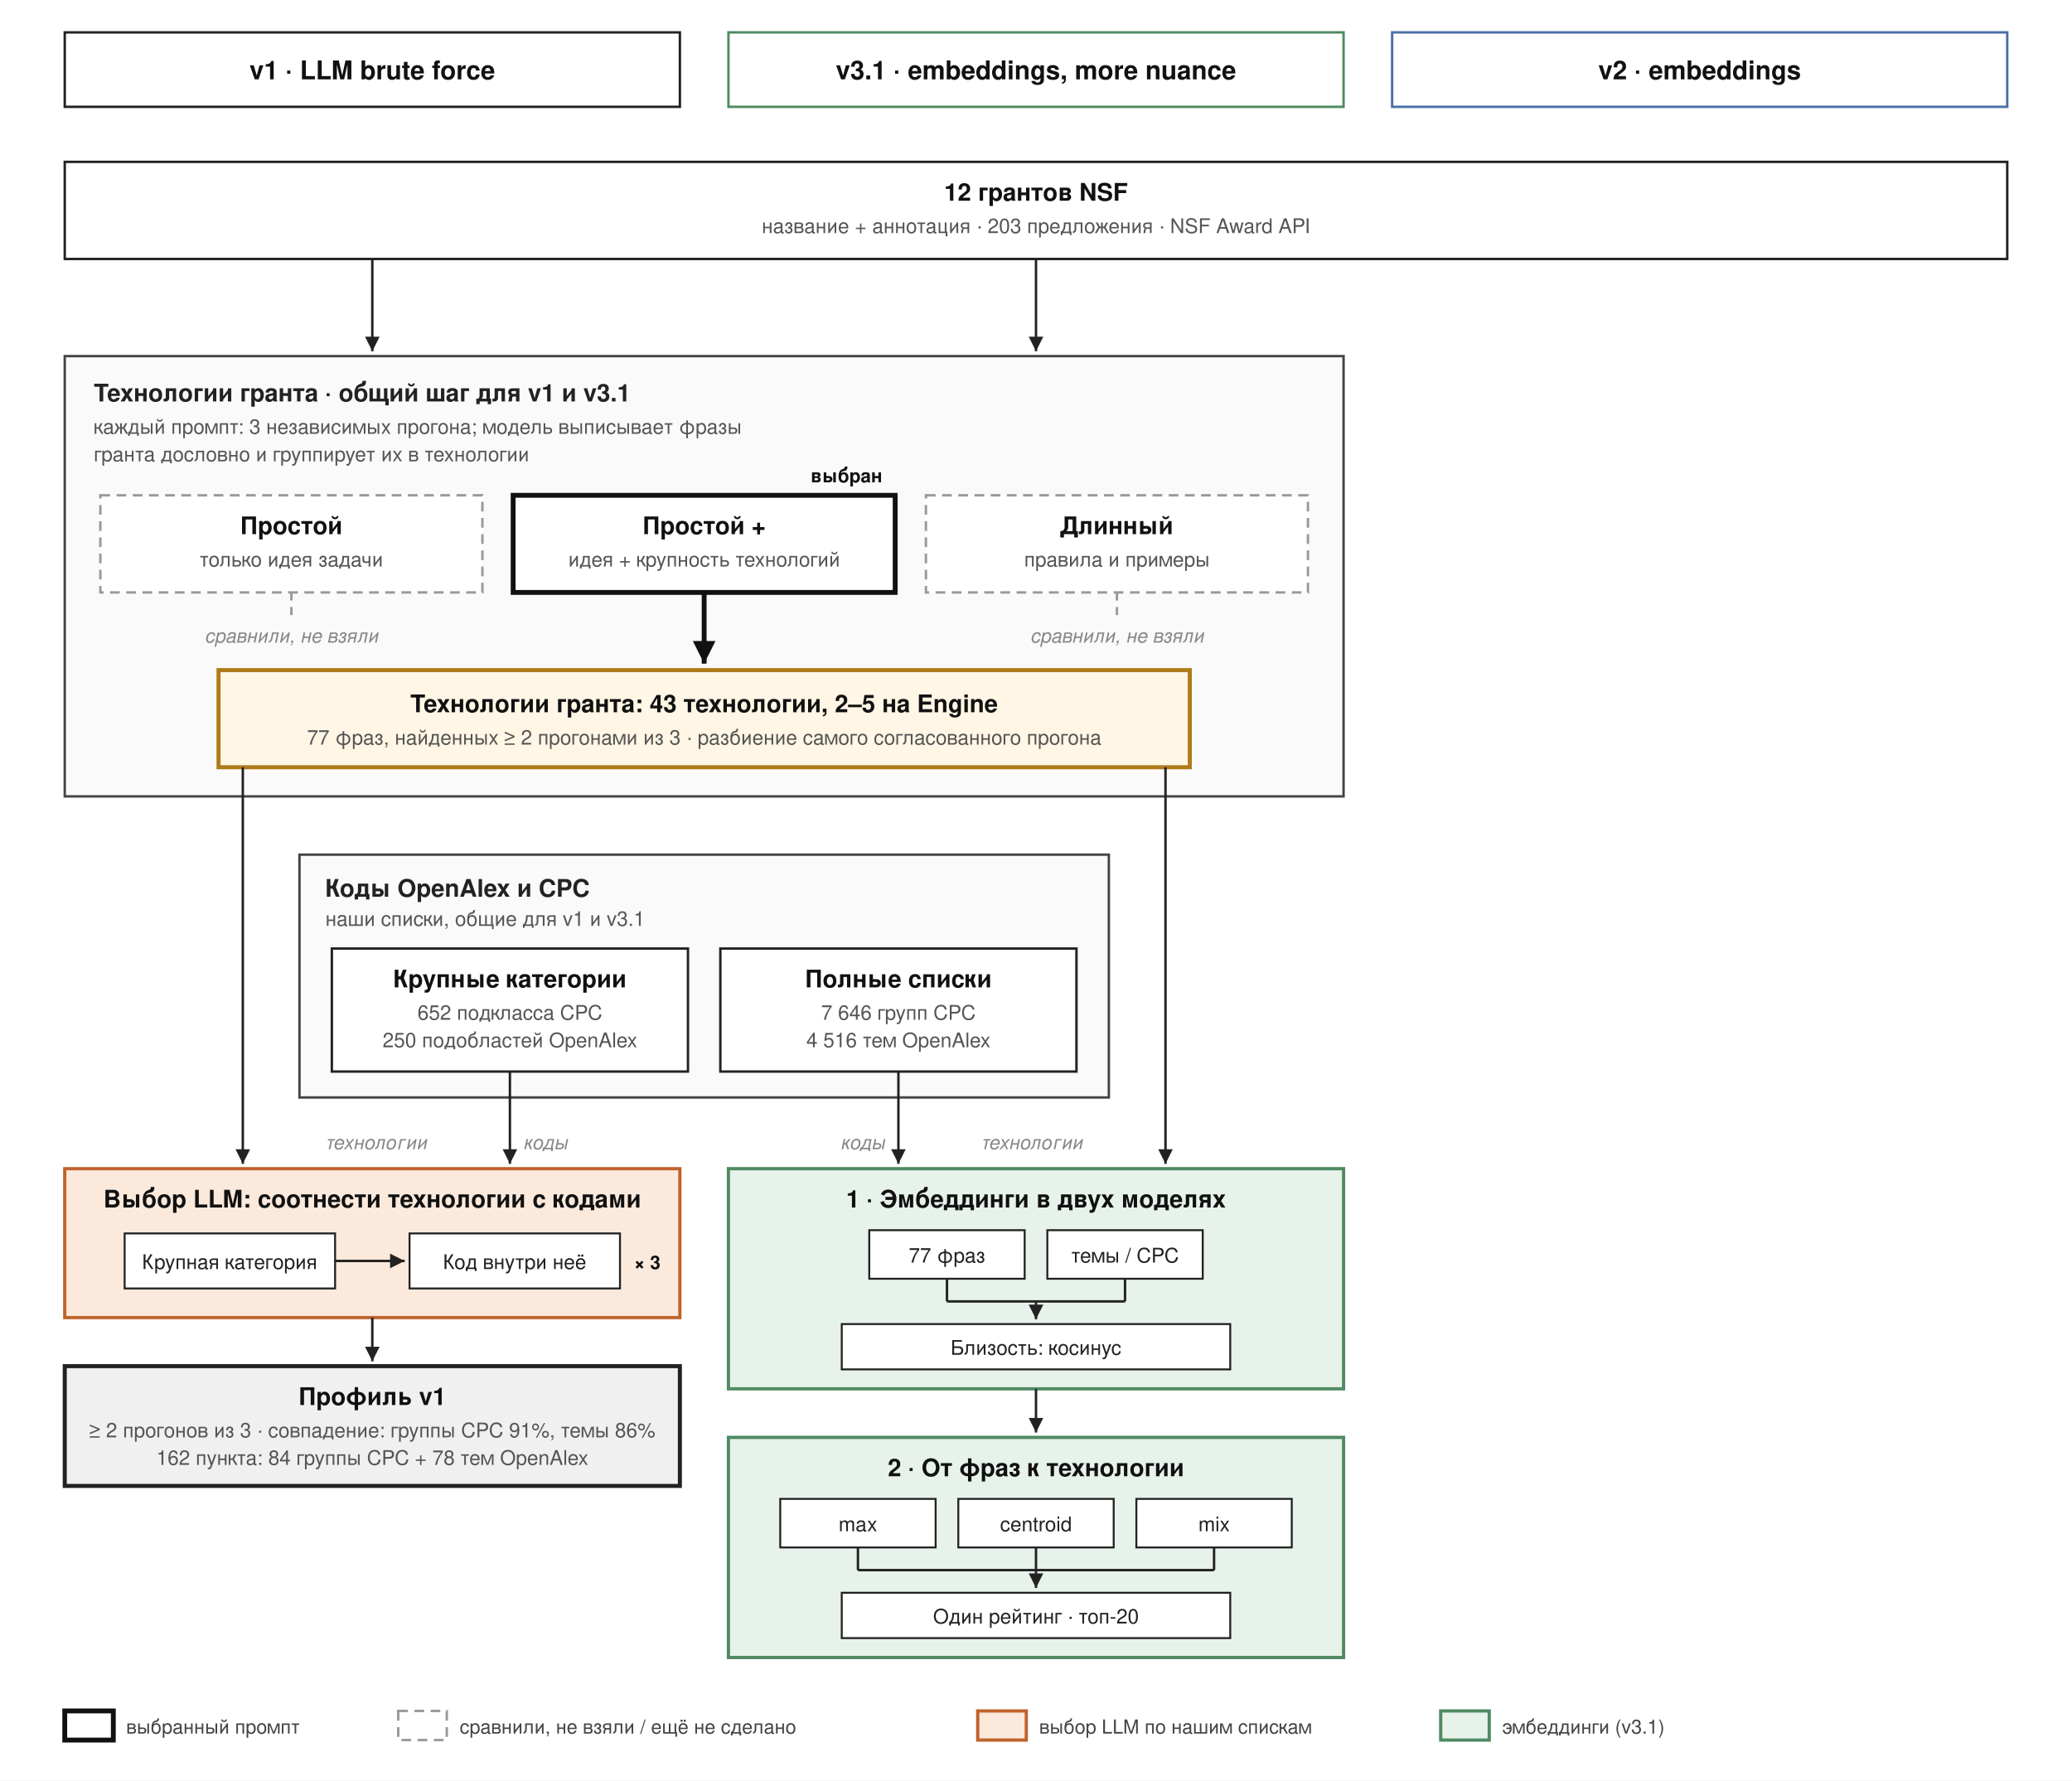
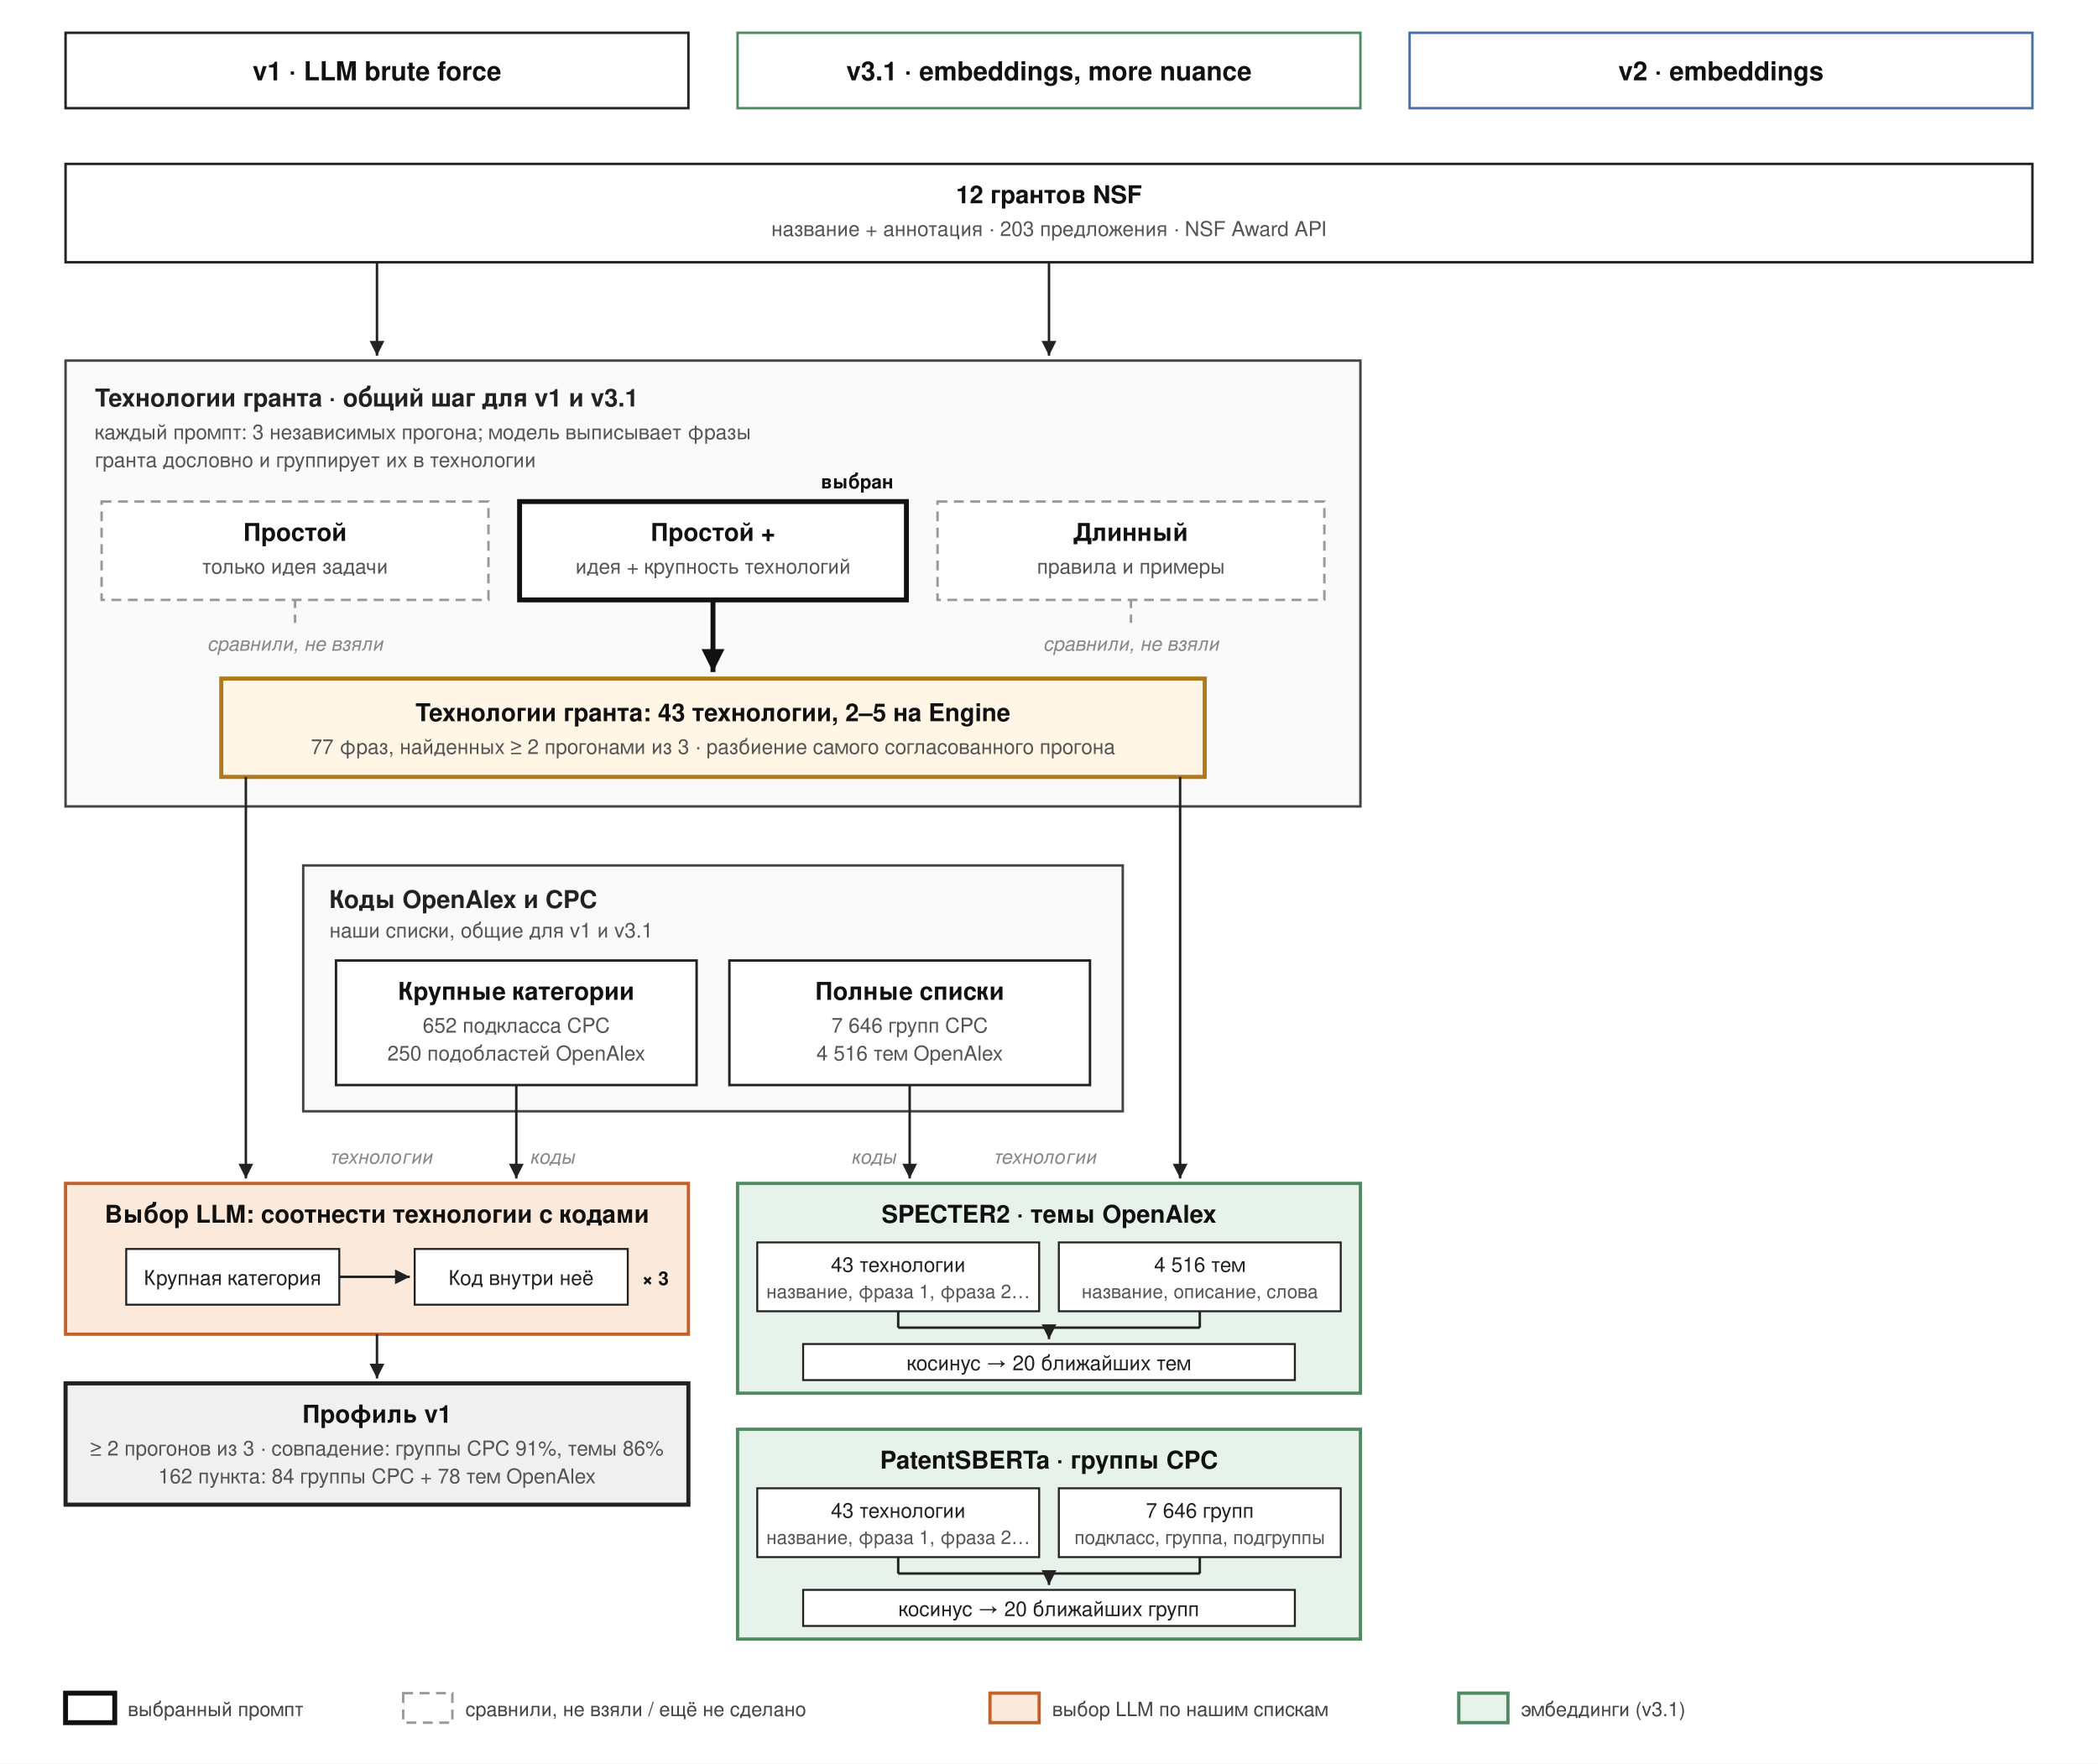
- <svg xmlns="http://www.w3.org/2000/svg" viewBox="0 0 1280 1100" width="1280" height="1100">
+ <svg xmlns="http://www.w3.org/2000/svg" viewBox="0 0 1280 1076" width="1280" height="1076">
  <defs>
    <marker id="a" viewBox="0 0 10 10" refX="10" refY="5" markerWidth="9" markerHeight="9" markerUnits="userSpaceOnUse" orient="auto">
      <path d="M0,0 L10,5 L0,10 z" fill="#222" />
    </marker>
    <marker id="A" viewBox="0 0 10 10" refX="10" refY="5" markerWidth="14" markerHeight="14" markerUnits="userSpaceOnUse" orient="auto">
      <path d="M0,0 L10,5 L0,10 z" fill="#111" />
    </marker>
    <style>
text { font-family: Helvetica, Arial, "DejaVu Sans", sans-serif; }
.box { fill: #fff; stroke: #222; stroke-width: 1.5; }
.v2 { fill: #e3ecf9; stroke: #4a6fa5; stroke-width: 1.5; }
.head { fill: #fff; stroke: #222; stroke-width: 1.5; }
.h2 { stroke: #4a6fa5; } .h3 { stroke: #4f8a62; }
.common { fill: #fafafa; stroke: #444; stroke-width: 1.5; }
.pr { fill: #fff; stroke: #999; stroke-width: 1.5; stroke-dasharray: 6 4; }
.chosen { fill: #fff; stroke: #111; stroke-width: 3; }
.tech { fill: #fff6e5; stroke: #b07a1a; stroke-width: 2.5; }
.out1 { fill: #f0f0f0; stroke: #222; stroke-width: 2.5; }
.q { fill: #fff; stroke: #222; stroke-width: 1.2; }
.qs { font-size: 12.5px; fill: #222; text-anchor: middle; }
.qss { font-size: 11.5px; fill: #555; text-anchor: middle; }
.emb { fill: #e6f2ea; stroke: #4f8a62; stroke-width: 2; }
.llm { fill: #fbe9dc; stroke: #c0632b; stroke-width: 2; }
.stop { fill: #fdecea; stroke: #b3261e; stroke-width: 2; }
.km { fill: #fbe9dc; stroke: #c0632b; stroke-width: 1.2; }
.kmt { font-size: 11px; font-weight: 700; fill: #9a4a1c; text-anchor: middle; }
.th { font-size: 16px; font-weight: 700; fill: #111; text-anchor: middle; }
.t { font-size: 15px; font-weight: 700; fill: #111; text-anchor: middle; }
.stopt { font-size: 15px; font-weight: 700; fill: #b3261e; text-anchor: middle; }
.s { font-size: 12.5px; fill: #555; text-anchor: middle; }
.bt { font-size: 15px; font-weight: 700; fill: #222; }
.bs { font-size: 12.5px; fill: #555; }
.note { font-size: 12px; font-style: italic; fill: #888; text-anchor: middle; }
.tag { font-size: 11.5px; font-weight: 700; fill: #111; text-anchor: end; }
.lg { font-size: 12px; fill: #444; }
.ln { fill: none; stroke: #222; stroke-width: 1.5; }
.LN { fill: none; stroke: #111; stroke-width: 3; }
.dl { fill: none; stroke: #999; stroke-width: 1.5; stroke-dasharray: 5 4; }
</style>
  </defs>
  <rect width="100%" height="100%" fill="#fff" />
  <rect class="head h1" x="40" y="20" width="380" height="46" />
  <text class="th" x="230.0" y="49">v1 · LLM brute force</text>
  <rect class="head h3" x="450" y="20" width="380" height="46" />
  <text class="th" x="640.0" y="49">v3.1 · embeddings, more nuance</text>
  <rect class="head h2" x="860" y="20" width="380" height="46" />
  <text class="th" x="1050.0" y="49">v2 · embeddings</text>
  <rect class="box" x="40" y="100" width="1200" height="60" />
  <text class="t" x="640.0" y="124">12 грантов NSF</text>
  <text class="s" x="640.0" y="144">название + аннотация · 203 предложения · NSF Award API</text>
  <path class="ln" d="M230.0,160 V217" marker-end="url(#a)" />
  <path class="ln" d="M640.0,160 V217" marker-end="url(#a)" />
  <rect class="common" x="40" y="220" width="790" height="272" />
  <text class="bt" x="58" y="248">Технологии гранта · общий шаг для v1 и v3.1</text>
  <text class="bs" x="58" y="268">каждый промпт: 3 независимых прогона; модель выписывает фразы</text>
  <text class="bs" x="58" y="285">гранта дословно и группирует их в технологии</text>
  <rect class="pr" x="62.0" y="306" width="236" height="60" />
  <text class="t" x="180.0" y="330">Простой</text>
  <text class="s" x="180.0" y="350">только идея задачи</text>
  <rect class="chosen" x="317.0" y="306" width="236" height="60" />
  <text class="t" x="435.0" y="330">Простой +</text>
  <text class="s" x="435.0" y="350">идея + крупность технологий</text>
  <rect class="pr" x="572.0" y="306" width="236" height="60" />
  <text class="t" x="690.0" y="330">Длинный</text>
  <text class="s" x="690.0" y="350">правила и примеры</text>
  <text class="tag" x="545.0" y="298">выбран</text>
  <path class="LN" d="M435.0,366 V410" marker-end="url(#A)" />
  <path class="dl" d="M180.0,366 V382" />
  <text class="note" x="180.0" y="397">сравнили, не взяли</text>
  <path class="dl" d="M690.0,366 V382" />
  <text class="note" x="690.0" y="397">сравнили, не взяли</text>
  <rect class="tech" x="135.0" y="414" width="600" height="60" />
  <text class="t" x="435.0" y="440">Технологии гранта: 43 технологии, 2–5 на Engine</text>
  <text class="s" x="435.0" y="460">77 фраз, найденных ≥ 2 прогонами из 3 · разбиение самого согласованного прогона</text>
  <rect class="common" x="185.0" y="528" width="500" height="150" />
  <text class="bt" x="201.0" y="554">Коды OpenAlex и CPC</text>
  <text class="bs" x="201.0" y="572">наши списки, общие для v1 и v3.1</text>
  <rect class="box" x="205.0" y="586" width="220" height="76" />
  <text class="t" x="315.0" y="610">Крупные категории</text>
  <text class="s" x="315.0" y="630">652 подкласса CPC</text>
  <text class="s" x="315.0" y="647">250 подобластей OpenAlex</text>
  <rect class="box" x="445.0" y="586" width="220" height="76" />
  <text class="t" x="555.0" y="610">Полные списки</text>
  <text class="s" x="555.0" y="630">7 646 групп CPC</text>
  <text class="s" x="555.0" y="647">4 516 тем OpenAlex</text>
  <path class="ln" d="M150.0,474 V719" marker-end="url(#a)" />
  <path class="ln" d="M315.0,662 V719" marker-end="url(#a)" />
  <text class="note" x="337.0" y="710">коды</text>
  <path class="ln" d="M720.0,474 V719" marker-end="url(#a)" />
  <path class="ln" d="M555.0,662 V719" marker-end="url(#a)" />
  <text class="note" x="533.0" y="710">коды</text>
  <text class="note" x="232.5" y="710">технологии</text>
  <text class="note" x="637.5" y="710">технологии</text>
  <rect class="llm" x="40" y="722" width="380" height="92" />
  <text class="t" x="230.0" y="746">Выбор LLM: соотнести технологии с кодами</text>
  <rect class="q" x="77.0" y="762" width="130" height="34" />
  <text class="qs" x="142.0" y="784">Крупная категория</text>
  <rect class="q" x="253.0" y="762" width="130" height="34" />
  <text class="qs" x="318.0" y="784">Код внутри неё</text>
  <path class="ln" d="M207.0,779 H250.0" marker-end="url(#a)" />
  <text class="tag" x="408" y="784">× 3</text>
  <path class="ln" d="M230.0,814 V841" marker-end="url(#a)" />
  <rect class="out1" x="40" y="844" width="380" height="74" />
  <text class="t" x="230.0" y="868">Профиль v1</text>
  <text class="s" x="230.0" y="888">≥ 2 прогонов из 3 · совпадение: группы CPC 91%, темы 86%</text>
  <text class="s" x="230.0" y="905">162 пункта: 84 группы CPC + 78 тем OpenAlex</text>
-   <rect class="emb" x="450" y="722" width="380" height="136" />
-   <text class="t" x="640.0" y="746">1 · Эмбеддинги в двух моделях</text>
-   <rect class="q" x="537.0" y="760" width="96" height="30" />
-   <text class="qs" x="585.0" y="780">77 фраз</text>
-   <path class="ln" d="M585.0,790 V804" />
-   <rect class="q" x="647.0" y="760" width="96" height="30" />
-   <text class="qs" x="695.0" y="780">темы / CPC</text>
-   <path class="ln" d="M695.0,790 V804" />
-   <path class="ln" d="M585.0,804 H695.0" />
-   <path class="ln" d="M640.0,804 V815" marker-end="url(#a)" />
-   <rect class="q" x="520.0" y="818" width="240" height="28" />
-   <text class="qs" x="640.0" y="837">Близость: косинус</text>
-   <path class="ln" d="M640.0,858 V885" marker-end="url(#a)" />
-   <rect class="emb" x="450" y="888" width="380" height="136" />
-   <text class="t" x="640.0" y="912">2 · От фраз к технологии</text>
-   <rect class="q" x="482.0" y="926" width="96" height="30" />
-   <text class="qs" x="530.0" y="946">max</text>
-   <path class="ln" d="M530.0,956 V970" />
-   <rect class="q" x="592.0" y="926" width="96" height="30" />
-   <text class="qs" x="640.0" y="946">centroid</text>
-   <path class="ln" d="M640.0,956 V970" />
-   <rect class="q" x="702.0" y="926" width="96" height="30" />
-   <text class="qs" x="750.0" y="946">mix</text>
-   <path class="ln" d="M750.0,956 V970" />
-   <path class="ln" d="M530.0,970 H750.0" />
-   <path class="ln" d="M640.0,970 V981" marker-end="url(#a)" />
-   <rect class="q" x="520.0" y="984" width="240" height="28" />
-   <text class="qs" x="640.0" y="1003">Один рейтинг · топ-20</text>
-   <rect class="chosen" x="40" y="1057" width="30" height="18" />
-   <text class="lg" x="78" y="1071">выбранный промпт</text>
-   <rect class="pr" x="246" y="1057" width="30" height="18" />
-   <text class="lg" x="284" y="1071">сравнили, не взяли / ещё не сделано</text>
-   <rect class="llm" x="604" y="1057" width="30" height="18" />
-   <text class="lg" x="642" y="1071">выбор LLM по нашим спискам</text>
-   <rect class="emb" x="890" y="1057" width="30" height="18" />
-   <text class="lg" x="928" y="1071">эмбеддинги (v3.1)</text>
+   <rect class="emb" x="450" y="722" width="380" height="128" />
+   <text class="t" x="640.0" y="746">SPECTER2 · темы OpenAlex</text>
+   <rect class="q" x="462.0" y="758" width="172" height="42" />
+   <text class="qs" x="548.0" y="776">43 технологии</text>
+   <text class="qss" x="548.0" y="792">название, фраза 1, фраза 2…</text>
+   <path class="ln" d="M548.0,800 V810" />
+   <rect class="q" x="646.0" y="758" width="172" height="42" />
+   <text class="qs" x="732.0" y="776">4 516 тем</text>
+   <text class="qss" x="732.0" y="792">название, описание, слова</text>
+   <path class="ln" d="M732.0,800 V810" />
+   <path class="ln" d="M548.0,810 H732.0" />
+   <path class="ln" d="M640.0,810 V817" marker-end="url(#a)" />
+   <rect class="q" x="490.0" y="820" width="300" height="22" />
+   <text class="qs" x="640.0" y="836">косинус → 20 ближайших тем</text>
+   <rect class="emb" x="450" y="872" width="380" height="128" />
+   <text class="t" x="640.0" y="896">PatentSBERTa · группы CPC</text>
+   <rect class="q" x="462.0" y="908" width="172" height="42" />
+   <text class="qs" x="548.0" y="926">43 технологии</text>
+   <text class="qss" x="548.0" y="942">название, фраза 1, фраза 2…</text>
+   <path class="ln" d="M548.0,950 V960" />
+   <rect class="q" x="646.0" y="908" width="172" height="42" />
+   <text class="qs" x="732.0" y="926">7 646 групп</text>
+   <text class="qss" x="732.0" y="942">подкласс, группа, подгруппы</text>
+   <path class="ln" d="M732.0,950 V960" />
+   <path class="ln" d="M548.0,960 H732.0" />
+   <path class="ln" d="M640.0,960 V967" marker-end="url(#a)" />
+   <rect class="q" x="490.0" y="970" width="300" height="22" />
+   <text class="qs" x="640.0" y="986">косинус → 20 ближайших групп</text>
+   <rect class="chosen" x="40" y="1033" width="30" height="18" />
+   <text class="lg" x="78" y="1047">выбранный промпт</text>
+   <rect class="pr" x="246" y="1033" width="30" height="18" />
+   <text class="lg" x="284" y="1047">сравнили, не взяли / ещё не сделано</text>
+   <rect class="llm" x="604" y="1033" width="30" height="18" />
+   <text class="lg" x="642" y="1047">выбор LLM по нашим спискам</text>
+   <rect class="emb" x="890" y="1033" width="30" height="18" />
+   <text class="lg" x="928" y="1047">эмбеддинги (v3.1)</text>
</svg>
